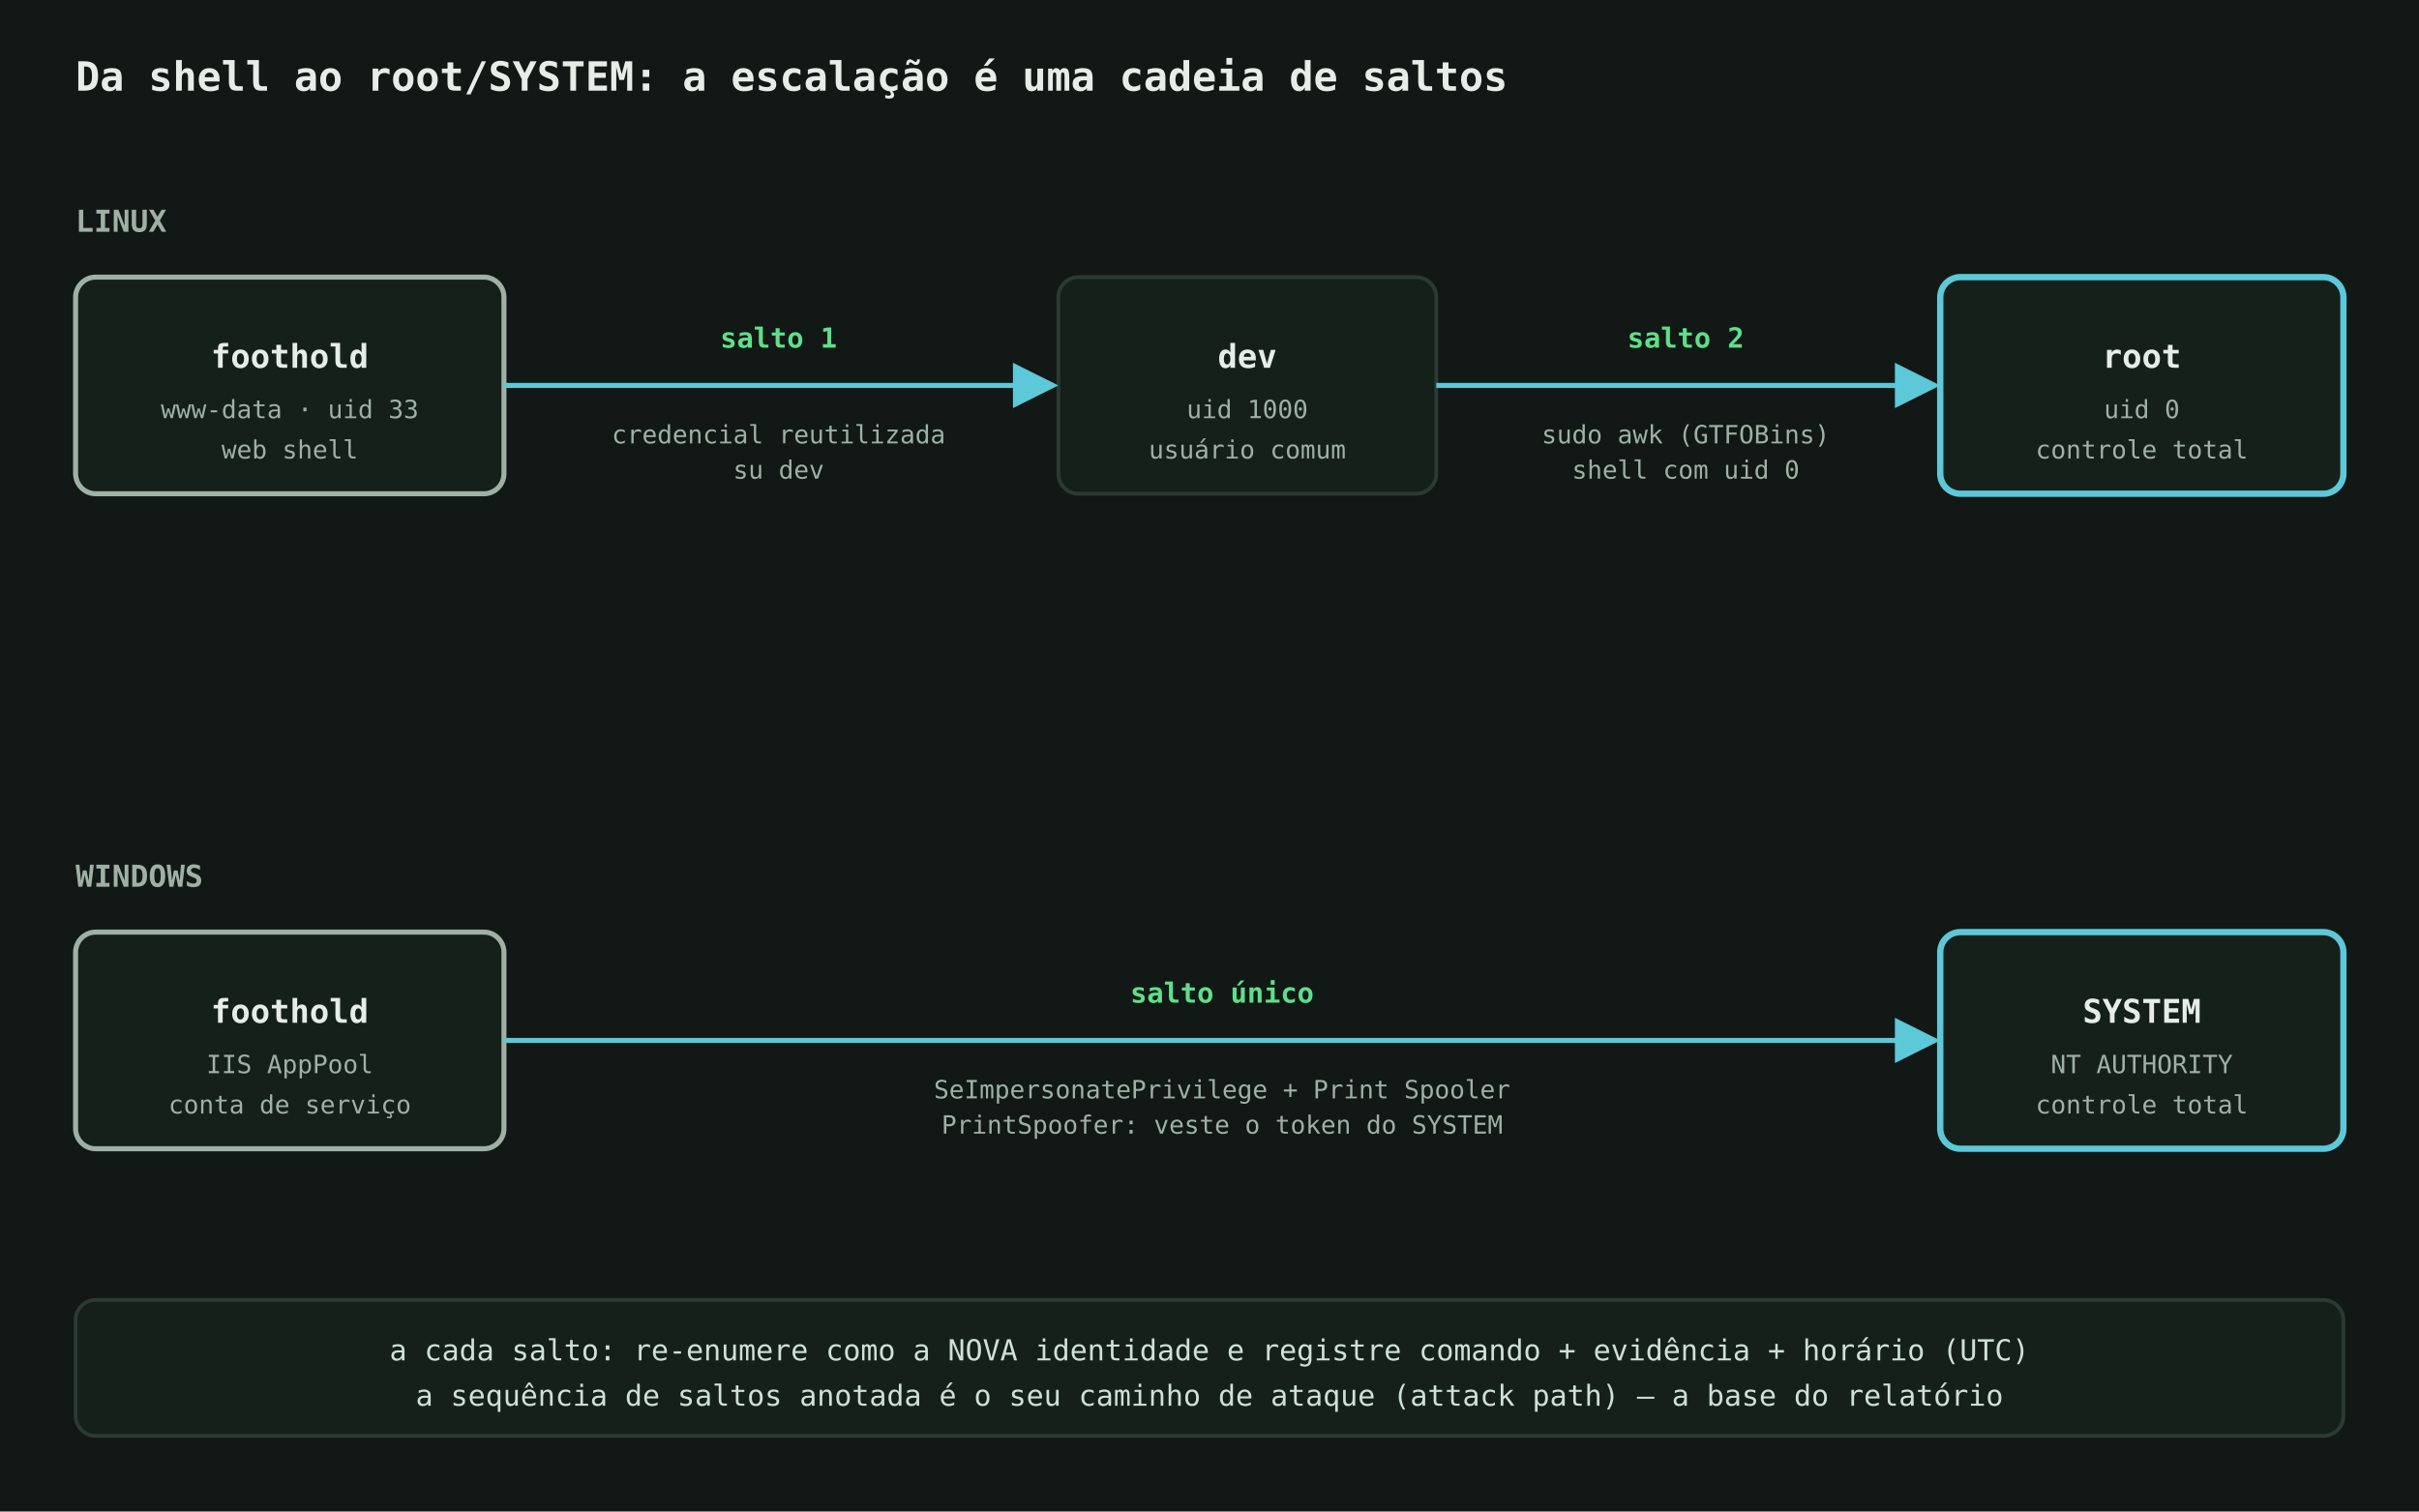
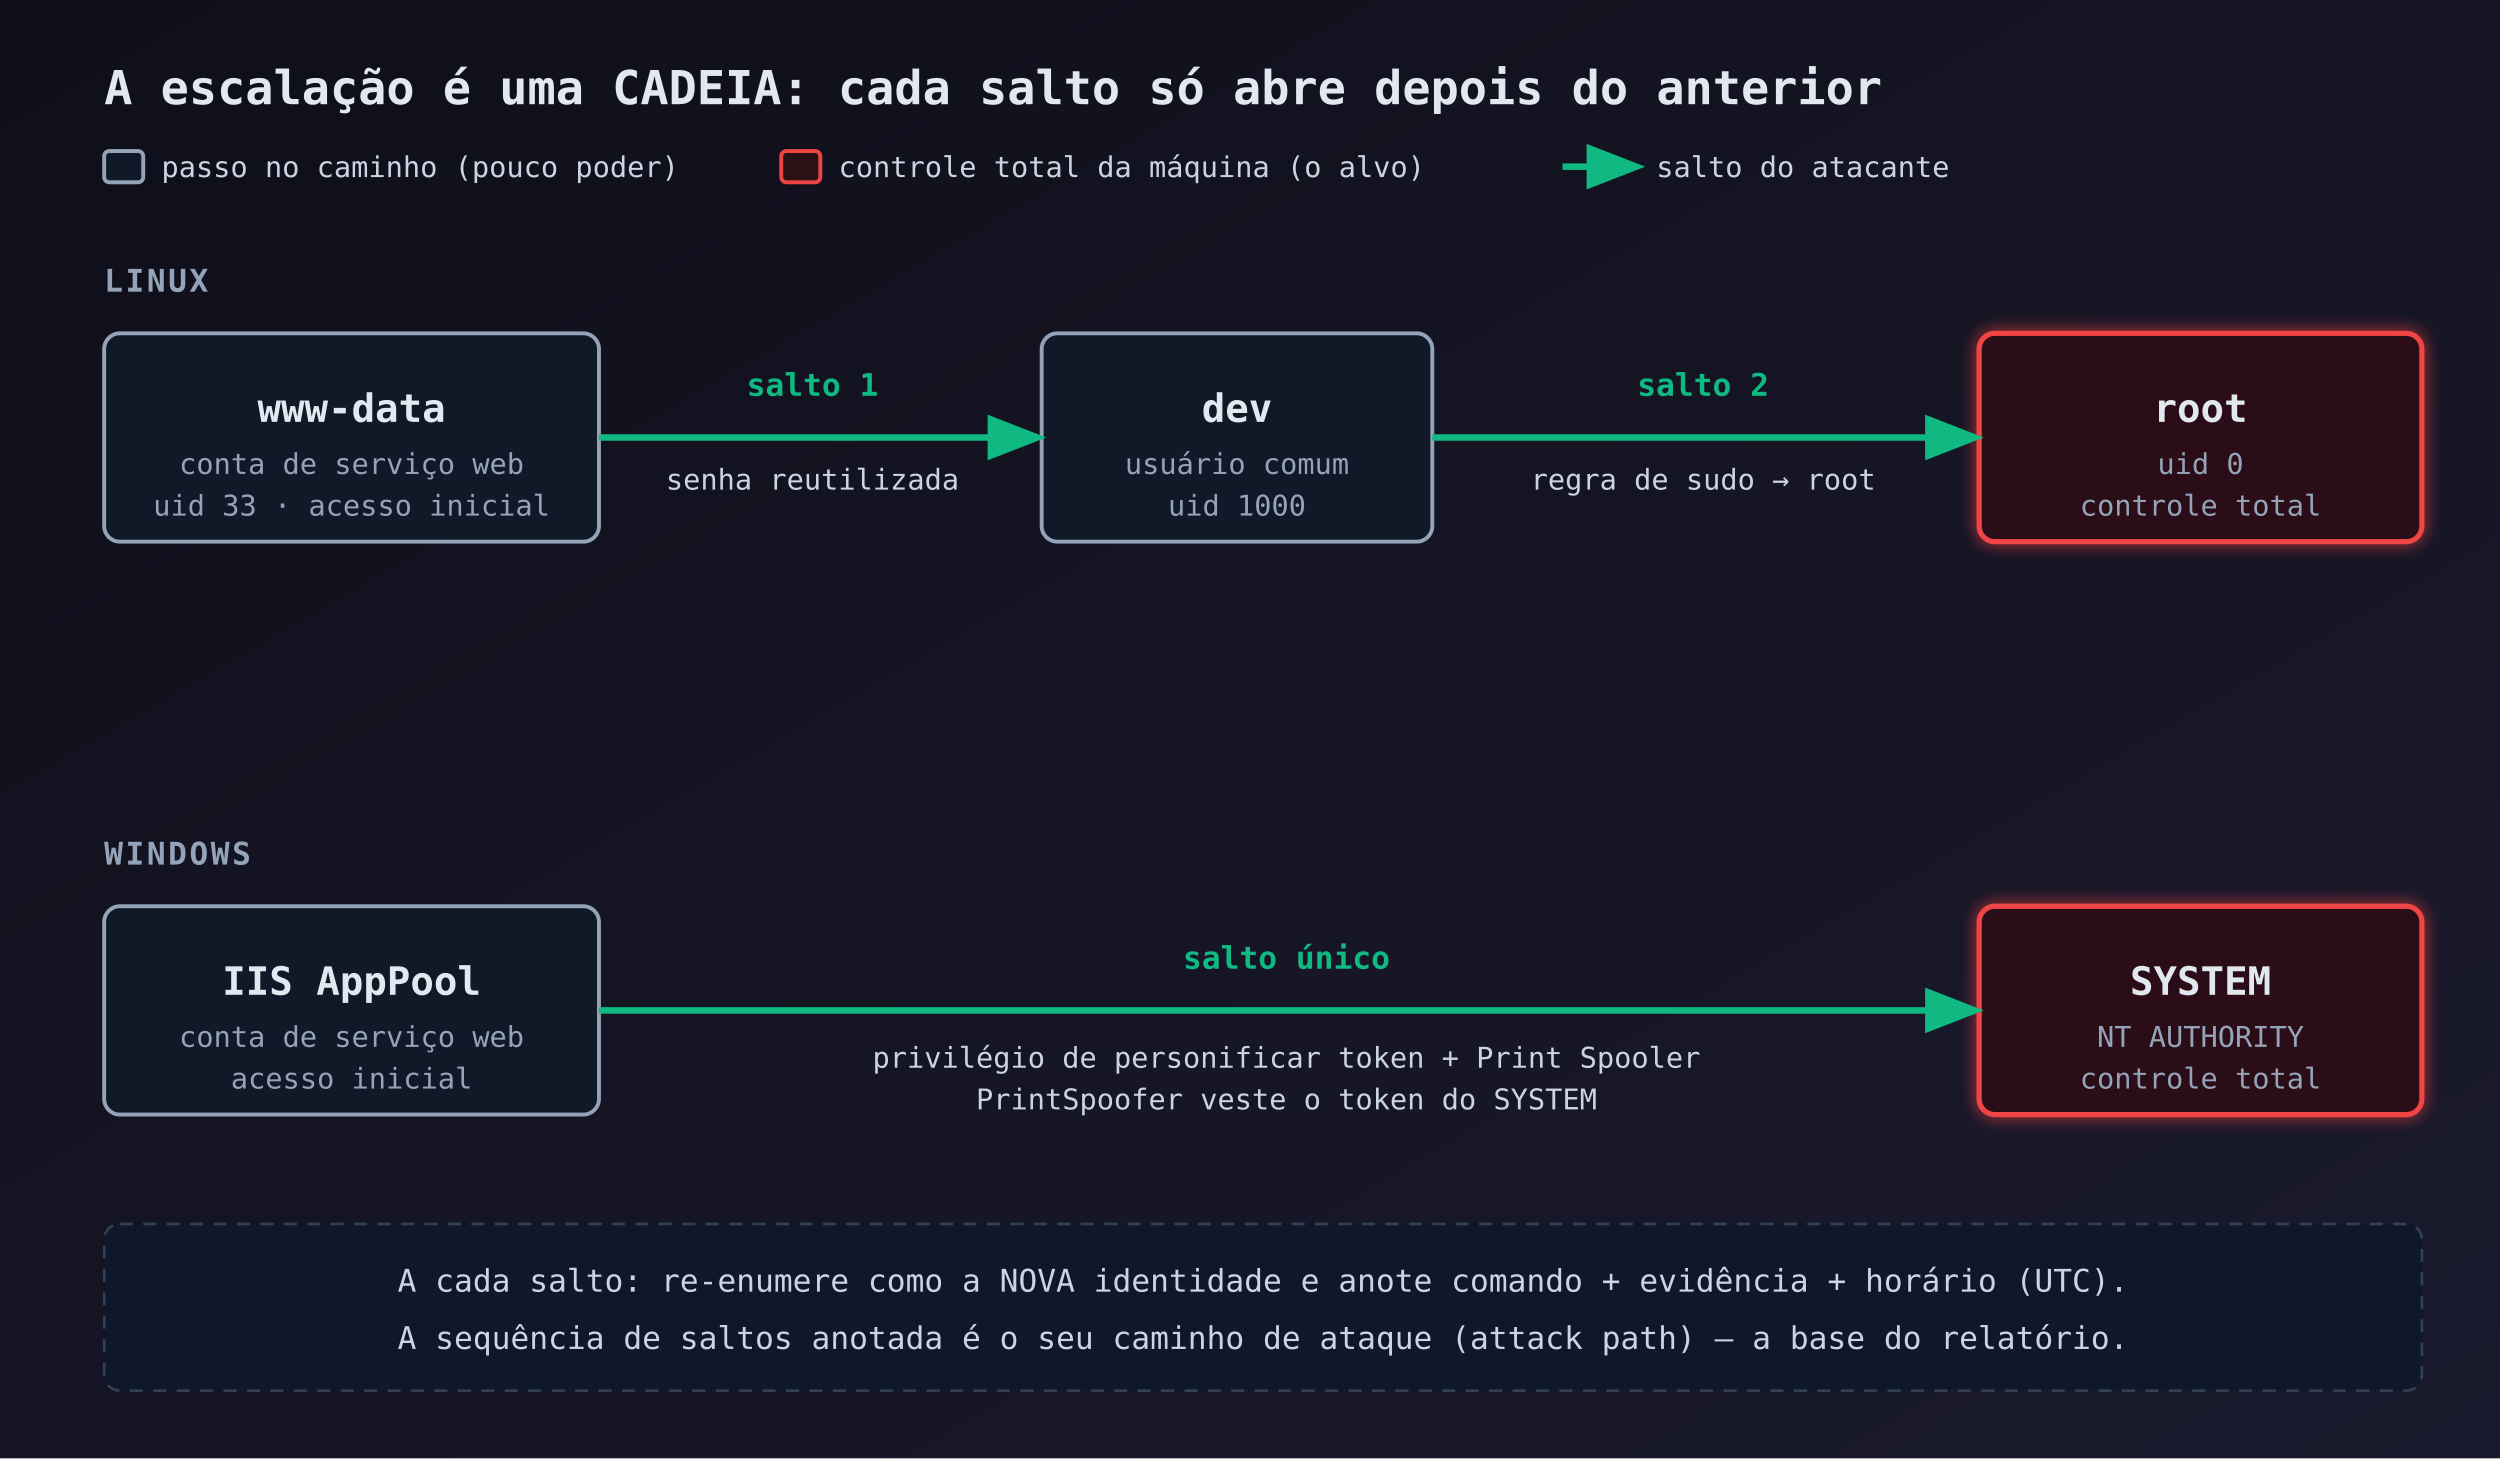
- <svg xmlns="http://www.w3.org/2000/svg" viewBox="0 0 960 600" role="img" aria-labelledby="t d">
+ <svg xmlns="http://www.w3.org/2000/svg" viewBox="0 0 960 560" width="960" height="560" role="img" aria-labelledby="t d">
  <style>
-     text { font-family: ui-monospace, "DejaVu Sans Mono", Menlo, Consolas, monospace; fill: #e6ede8; }
-     .t { font-size: 16px; font-weight: 700; }
-     .lane { font-size: 12px; font-weight: 700; fill: #9fb0a6; }
-     .node { font-size: 13px; font-weight: 700; }
-     .ctl { font-size: 10px; fill: #9fb0a6; }
-     .hop { font-size: 11px; font-weight: 700; fill: #5ee08a; }
-     .hoplbl { font-size: 10px; fill: #9fb0a6; }
-     .box { fill: #16201b; stroke: #2c3a33; stroke-width: 1.5; }
-     .foot { fill: #16201b; stroke: #9fb0a6; stroke-width: 2; }
-     .goal { fill: #16201b; stroke: #5cc8d8; stroke-width: 2.5; }
-     .flow { stroke: #5cc8d8; stroke-width: 2; fill: none; marker-end: url(#ac); }
-     .rule { font-size: 11.5px; fill: #cfe0d6; }
+     text { font-family: 'SF Mono','Fira Code','Cascadia Code','DejaVu Sans Mono','Courier New',monospace; fill: #e2e8f0; }
+     .title { font-size: 18px; font-weight: 700; }
+     .lane { font-size: 12px; font-weight: 700; fill: #94a3b8; letter-spacing: 0.08em; }
+     .node { font-size: 15px; font-weight: 700; }
+     .sub { font-size: 11px; fill: #94a3b8; }
+     .hop { font-size: 12px; font-weight: 700; fill: #10b981; }
+     .hoplbl { font-size: 11px; fill: #cbd5e1; }
+     .leg { font-size: 11px; fill: #cbd5e1; }
+     .band { font-size: 12px; fill: #cbd5e1; }
  </style>
  <defs>
-     <marker id="ac" markerWidth="10" markerHeight="10" refX="8" refY="4.5" orient="auto">
-       <path d="M0,0 L9,4.5 L0,9 z" fill="#5cc8d8" />
+     <linearGradient id="bg" x1="0%" y1="0%" x2="100%" y2="100%">
+       <stop offset="0%" stop-color="#0f0f1a" />
+       <stop offset="100%" stop-color="#1a1a2e" />
+     </linearGradient>
+     <marker id="hop" markerWidth="9" markerHeight="7" refX="7.5" refY="3.5" orient="auto">
+       <polygon points="0 0, 9 3.5, 0 7" fill="#10b981" />
    </marker>
+     <filter id="glowR" x="-30%" y="-30%" width="160%" height="160%">
+       <feGaussianBlur stdDeviation="3" result="b" />
+       <feMerge>
+         <feMergeNode in="b" />
+         <feMergeNode in="SourceGraphic" />
+       </feMerge>
+     </filter>
  </defs>
-   <rect width="960" height="600" fill="#121815" />
-   <text class="t" x="30" y="36">Da shell ao root/SYSTEM: a escalação é uma cadeia de saltos</text>
-   <text class="lane" x="30" y="92">LINUX</text>
-   <rect class="foot" x="30" y="110" width="170" height="86" rx="8" />
-   <text class="node" x="115" y="146" text-anchor="middle">foothold</text>
-   <text class="ctl" x="115" y="166" text-anchor="middle">www-data · uid 33</text>
-   <text class="ctl" x="115" y="182" text-anchor="middle">web shell</text>
-   <rect class="box" x="420" y="110" width="150" height="86" rx="8" />
-   <text class="node" x="495" y="146" text-anchor="middle">dev</text>
-   <text class="ctl" x="495" y="166" text-anchor="middle">uid 1000</text>
-   <text class="ctl" x="495" y="182" text-anchor="middle">usuário comum</text>
-   <rect class="goal" x="770" y="110" width="160" height="86" rx="8" />
-   <text class="node" x="850" y="146" text-anchor="middle" fill="#5cc8d8">root</text>
-   <text class="ctl" x="850" y="166" text-anchor="middle">uid 0</text>
-   <text class="ctl" x="850" y="182" text-anchor="middle">controle total</text>
-   <path class="flow" d="M200,153 L418,153" />
-   <text class="hop" x="309" y="138" text-anchor="middle">salto 1</text>
-   <text class="hoplbl" x="309" y="176" text-anchor="middle">credencial reutilizada</text>
-   <text class="hoplbl" x="309" y="190" text-anchor="middle">su dev</text>
-   <path class="flow" d="M570,153 L768,153" />
-   <text class="hop" x="669" y="138" text-anchor="middle">salto 2</text>
-   <text class="hoplbl" x="669" y="176" text-anchor="middle">sudo awk (GTFOBins)</text>
-   <text class="hoplbl" x="669" y="190" text-anchor="middle">shell com uid 0</text>
-   <text class="lane" x="30" y="352">WINDOWS</text>
-   <rect class="foot" x="30" y="370" width="170" height="86" rx="8" />
-   <text class="node" x="115" y="406" text-anchor="middle">foothold</text>
-   <text class="ctl" x="115" y="426" text-anchor="middle">IIS AppPool</text>
-   <text class="ctl" x="115" y="442" text-anchor="middle">conta de serviço</text>
-   <rect class="goal" x="770" y="370" width="160" height="86" rx="8" />
-   <text class="node" x="850" y="406" text-anchor="middle" fill="#5cc8d8">SYSTEM</text>
-   <text class="ctl" x="850" y="426" text-anchor="middle">NT AUTHORITY</text>
-   <text class="ctl" x="850" y="442" text-anchor="middle">controle total</text>
-   <path class="flow" d="M200,413 L768,413" />
-   <text class="hop" x="485" y="398" text-anchor="middle">salto único</text>
-   <text class="hoplbl" x="485" y="436" text-anchor="middle">SeImpersonatePrivilege + Print Spooler</text>
-   <text class="hoplbl" x="485" y="450" text-anchor="middle">PrintSpoofer: veste o token do SYSTEM</text>
-   <rect class="box" x="30" y="516" width="900" height="54" rx="8" />
-   <text class="rule" x="480" y="540" text-anchor="middle">a cada salto: re-enumere como a NOVA identidade e registre comando + evidência + horário (UTC)</text>
-   <text class="rule" x="480" y="558" text-anchor="middle">a sequência de saltos anotada é o seu caminho de ataque (attack path) — a base do relatório</text>
+   <rect width="960" height="560" fill="url(#bg)" />
+   <text class="title" x="40" y="40">A escalação é uma CADEIA: cada salto só abre depois do anterior</text>
+   <rect x="40" y="58" width="15" height="12" rx="2" fill="#111827" stroke="#94a3b8" stroke-width="1.5" />
+   <text class="leg" x="62" y="68">passo no caminho (pouco poder)</text>
+   <rect x="300" y="58" width="15" height="12" rx="2" fill="#2a1115" stroke="#ef4444" stroke-width="1.5" />
+   <text class="leg" x="322" y="68">controle total da máquina (o alvo)</text>
+   <line x1="600" y1="64" x2="628" y2="64" stroke="#10b981" stroke-width="2.5" marker-end="url(#hop)" />
+   <text class="leg" x="636" y="68">salto do atacante</text>
+   <text class="lane" x="40" y="112">LINUX</text>
+   <rect x="40" y="128" width="190" height="80" rx="6" fill="#111827" stroke="#94a3b8" stroke-width="1.5" />
+   <text class="node" x="135" y="162" text-anchor="middle">www-data</text>
+   <text class="sub" x="135" y="182" text-anchor="middle">conta de serviço web</text>
+   <text class="sub" x="135" y="198" text-anchor="middle">uid 33 · acesso inicial</text>
+   <rect x="400" y="128" width="150" height="80" rx="6" fill="#111827" stroke="#94a3b8" stroke-width="1.5" />
+   <text class="node" x="475" y="162" text-anchor="middle">dev</text>
+   <text class="sub" x="475" y="182" text-anchor="middle">usuário comum</text>
+   <text class="sub" x="475" y="198" text-anchor="middle">uid 1000</text>
+   <rect x="760" y="128" width="170" height="80" rx="6" fill="#2a1115" stroke="#ef4444" stroke-width="2" filter="url(#glowR)" />
+   <text class="node" x="845" y="162" text-anchor="middle" fill="#f87171">root</text>
+   <text class="sub" x="845" y="182" text-anchor="middle">uid 0</text>
+   <text class="sub" x="845" y="198" text-anchor="middle">controle total</text>
+   <line x1="230" y1="168" x2="398" y2="168" stroke="#10b981" stroke-width="2.5" marker-end="url(#hop)" />
+   <text class="hop" x="312" y="152" text-anchor="middle">salto 1</text>
+   <text class="hoplbl" x="312" y="188" text-anchor="middle">senha reutilizada</text>
+   <line x1="550" y1="168" x2="758" y2="168" stroke="#10b981" stroke-width="2.5" marker-end="url(#hop)" />
+   <text class="hop" x="654" y="152" text-anchor="middle">salto 2</text>
+   <text class="hoplbl" x="654" y="188" text-anchor="middle">regra de sudo → root</text>
+   <text class="lane" x="40" y="332">WINDOWS</text>
+   <rect x="40" y="348" width="190" height="80" rx="6" fill="#111827" stroke="#94a3b8" stroke-width="1.5" />
+   <text class="node" x="135" y="382" text-anchor="middle">IIS AppPool</text>
+   <text class="sub" x="135" y="402" text-anchor="middle">conta de serviço web</text>
+   <text class="sub" x="135" y="418" text-anchor="middle">acesso inicial</text>
+   <rect x="760" y="348" width="170" height="80" rx="6" fill="#2a1115" stroke="#ef4444" stroke-width="2" filter="url(#glowR)" />
+   <text class="node" x="845" y="382" text-anchor="middle" fill="#f87171">SYSTEM</text>
+   <text class="sub" x="845" y="402" text-anchor="middle">NT AUTHORITY</text>
+   <text class="sub" x="845" y="418" text-anchor="middle">controle total</text>
+   <line x1="230" y1="388" x2="758" y2="388" stroke="#10b981" stroke-width="2.5" marker-end="url(#hop)" />
+   <text class="hop" x="494" y="372" text-anchor="middle">salto único</text>
+   <text class="hoplbl" x="494" y="410" text-anchor="middle">privilégio de personificar token + Print Spooler</text>
+   <text class="hoplbl" x="494" y="426" text-anchor="middle">PrintSpoofer veste o token do SYSTEM</text>
+   <rect x="40" y="470" width="890" height="64" rx="6" fill="#0f172a" stroke="#334155" stroke-width="1" stroke-dasharray="5,4" />
+   <text class="band" x="485" y="496" text-anchor="middle">A cada salto: re-enumere como a NOVA identidade e anote comando + evidência + horário (UTC).</text>
+   <text class="band" x="485" y="518" text-anchor="middle">A sequência de saltos anotada é o seu caminho de ataque (attack path) — a base do relatório.</text>
</svg>
